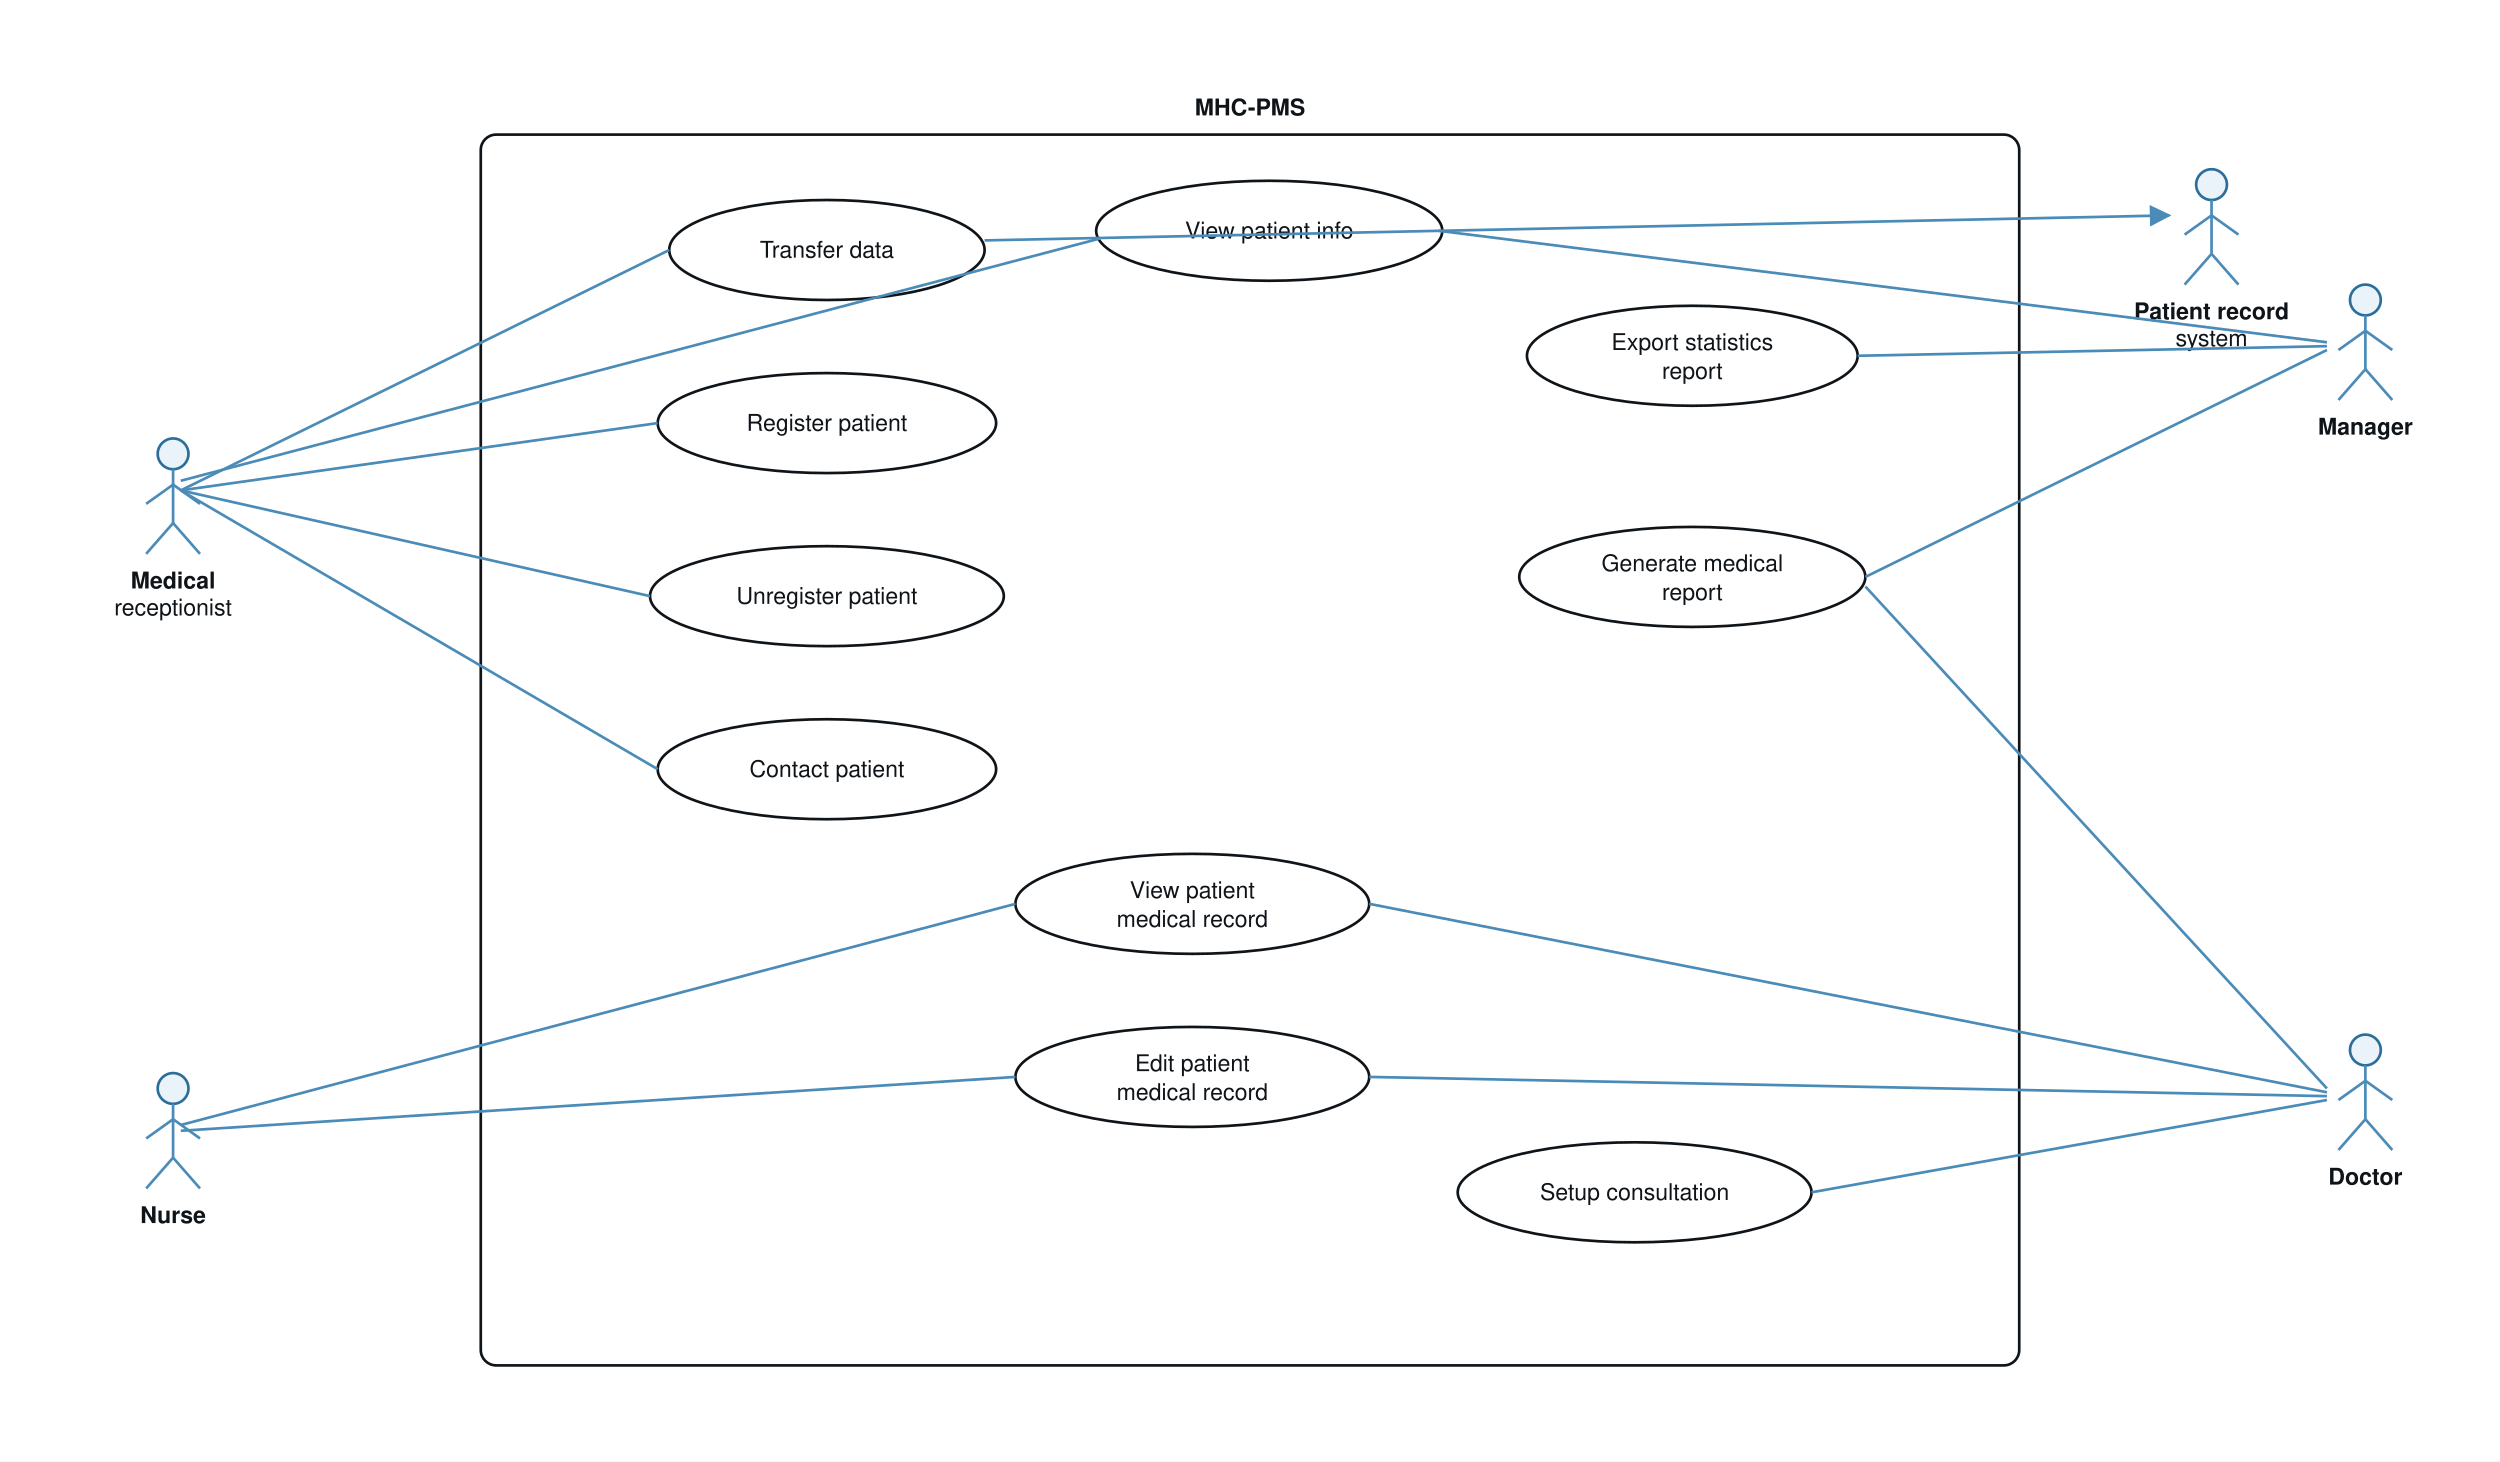
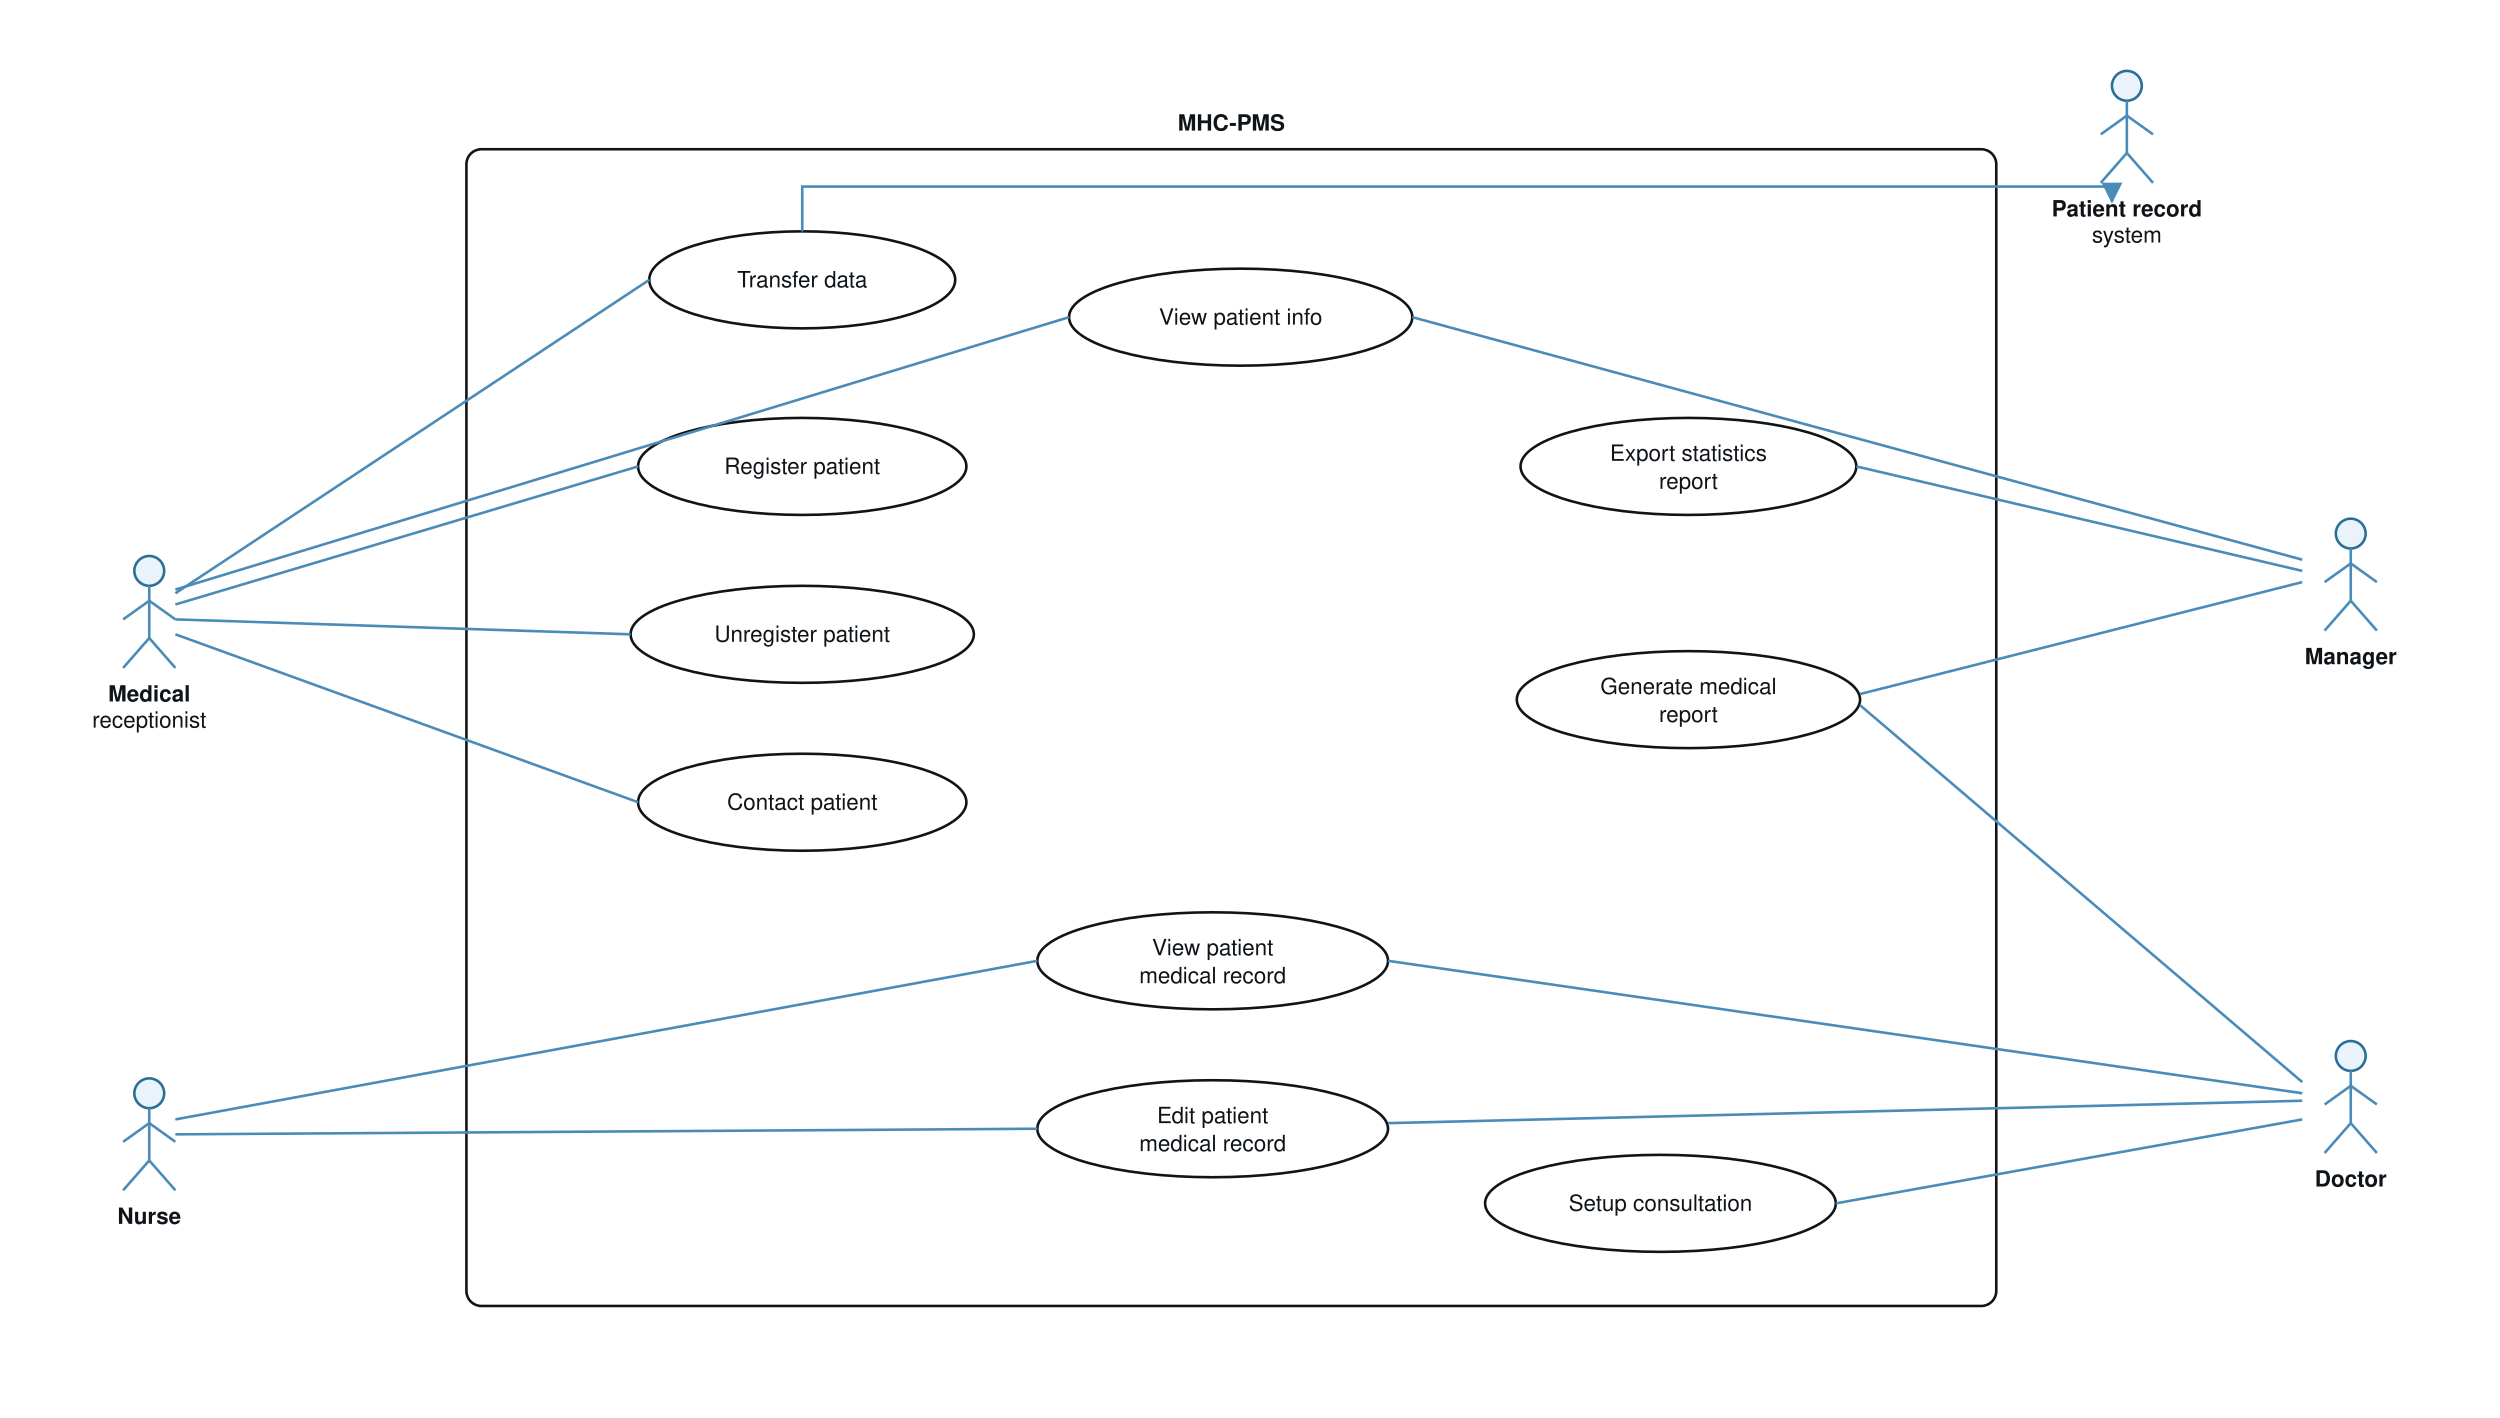
- <svg xmlns="http://www.w3.org/2000/svg" viewBox="0 0 1300 760">
+ <svg xmlns="http://www.w3.org/2000/svg" viewBox="0 0 1340 760">
  <style>
    .uml-text { font-family:"Inter Tight",-apple-system,Helvetica,Arial,sans-serif; font-size:12px; fill:#0f1419; }
    .uml-line { stroke:#0f1419; stroke-width:1.4; fill:none; }
-     .uml-line-dashed { stroke:#0f1419; stroke-width:1.2; fill:none; stroke-dasharray:4,3; }
    .uml-line-blue { stroke:#4a8bb8; stroke-width:1.4; fill:none; }
    .uml-box { stroke:#0f1419; stroke-width:1.4; fill:white; }
    .actor-blue { stroke:#2c6e9a; stroke-width:1.4; fill:#eaf3f9; }
  </style>
-   <rect x="0" y="0" width="1300" height="760" fill="white" />
+   <rect x="0" y="0" width="1340" height="760" fill="white" />
  <defs>
    <marker id="mhcArrow" viewBox="0 0 10 10" refX="9" refY="5" markerWidth="8" markerHeight="8" orient="auto">
      <path d="M 0 0 L 10 5 L 0 10 Z" fill="#4a8bb8" />
    </marker>
  </defs>
-   <rect x="250" y="70" width="800" height="640" rx="8" class="uml-box" fill="#faf7f2" stroke-width="1.8" />
-   <text x="650" y="60" text-anchor="middle" class="uml-text" font-weight="600" font-size="13">MHC-PMS</text>
-   <g transform="translate(70,230)">
+   <rect x="250" y="80" width="820" height="620" rx="8" class="uml-box" fill="#faf7f2" stroke-width="1.8" />
+   <text x="660" y="70" text-anchor="middle" class="uml-text" font-weight="600" font-size="13">MHC-PMS</text>
+   <g transform="translate(60,300)">
    <circle cx="20" cy="6" r="8" class="actor-blue" />
    <line x1="20" y1="14" x2="20" y2="42" class="uml-line-blue" />
    <line x1="20" y1="22" x2="6" y2="32" class="uml-line-blue" />
    <line x1="20" y1="22" x2="34" y2="32" class="uml-line-blue" />
    <line x1="20" y1="42" x2="6" y2="58" class="uml-line-blue" />
    <line x1="20" y1="42" x2="34" y2="58" class="uml-line-blue" />
    <text x="20" y="76" text-anchor="middle" class="uml-text" font-size="11" font-weight="600">Medical</text>
    <text x="20" y="90" text-anchor="middle" class="uml-text" font-size="10" fill="#5a6473">receptionist</text>
  </g>
-   <g transform="translate(70,560)">
+   <g transform="translate(60,580)">
    <circle cx="20" cy="6" r="8" class="actor-blue" />
    <line x1="20" y1="14" x2="20" y2="42" class="uml-line-blue" />
    <line x1="20" y1="22" x2="6" y2="32" class="uml-line-blue" />
    <line x1="20" y1="22" x2="34" y2="32" class="uml-line-blue" />
    <line x1="20" y1="42" x2="6" y2="58" class="uml-line-blue" />
    <line x1="20" y1="42" x2="34" y2="58" class="uml-line-blue" />
    <text x="20" y="76" text-anchor="middle" class="uml-text" font-size="11" font-weight="600">Nurse</text>
  </g>
-   <g transform="translate(1210,150)">
+   <g transform="translate(1240,280)">
    <circle cx="20" cy="6" r="8" class="actor-blue" />
    <line x1="20" y1="14" x2="20" y2="42" class="uml-line-blue" />
    <line x1="20" y1="22" x2="6" y2="32" class="uml-line-blue" />
    <line x1="20" y1="22" x2="34" y2="32" class="uml-line-blue" />
    <line x1="20" y1="42" x2="6" y2="58" class="uml-line-blue" />
    <line x1="20" y1="42" x2="34" y2="58" class="uml-line-blue" />
    <text x="20" y="76" text-anchor="middle" class="uml-text" font-size="11" font-weight="600">Manager</text>
  </g>
-   <g transform="translate(1210,540)">
+   <g transform="translate(1240,560)">
    <circle cx="20" cy="6" r="8" class="actor-blue" />
    <line x1="20" y1="14" x2="20" y2="42" class="uml-line-blue" />
    <line x1="20" y1="22" x2="6" y2="32" class="uml-line-blue" />
    <line x1="20" y1="22" x2="34" y2="32" class="uml-line-blue" />
    <line x1="20" y1="42" x2="6" y2="58" class="uml-line-blue" />
    <line x1="20" y1="42" x2="34" y2="58" class="uml-line-blue" />
    <text x="20" y="76" text-anchor="middle" class="uml-text" font-size="11" font-weight="600">Doctor</text>
  </g>
-   <g transform="translate(1130,90)">
+   <g transform="translate(1120,40)">
    <circle cx="20" cy="6" r="8" class="actor-blue" />
    <line x1="20" y1="14" x2="20" y2="42" class="uml-line-blue" />
    <line x1="20" y1="22" x2="6" y2="32" class="uml-line-blue" />
    <line x1="20" y1="22" x2="34" y2="32" class="uml-line-blue" />
    <line x1="20" y1="42" x2="6" y2="58" class="uml-line-blue" />
    <line x1="20" y1="42" x2="34" y2="58" class="uml-line-blue" />
    <text x="20" y="76" text-anchor="middle" class="uml-text" font-size="11" font-weight="600">Patient record</text>
    <text x="20" y="90" text-anchor="middle" class="uml-text" font-size="10" fill="#5a6473">system</text>
  </g>
-   <ellipse cx="430" cy="130" rx="82" ry="26" class="uml-box" />
-   <text x="430" y="134" text-anchor="middle" class="uml-text" font-size="11">Transfer data</text>
-   <ellipse cx="430" cy="220" rx="88" ry="26" class="uml-box" />
-   <text x="430" y="224" text-anchor="middle" class="uml-text" font-size="11">Register patient</text>
-   <ellipse cx="430" cy="310" rx="92" ry="26" class="uml-box" />
-   <text x="430" y="314" text-anchor="middle" class="uml-text" font-size="11">Unregister patient</text>
-   <ellipse cx="430" cy="400" rx="88" ry="26" class="uml-box" />
-   <text x="430" y="404" text-anchor="middle" class="uml-text" font-size="11">Contact patient</text>
-   <ellipse cx="660" cy="120" rx="90" ry="26" class="uml-box" />
-   <text x="660" y="124" text-anchor="middle" class="uml-text" font-size="11">View patient info</text>
-   <ellipse cx="880" cy="185" rx="86" ry="26" class="uml-box" />
-   <text x="880" y="182" text-anchor="middle" class="uml-text" font-size="11">Export statistics</text>
-   <text x="880" y="197" text-anchor="middle" class="uml-text" font-size="11">report</text>
-   <ellipse cx="880" cy="300" rx="90" ry="26" class="uml-box" />
-   <text x="880" y="297" text-anchor="middle" class="uml-text" font-size="11">Generate medical</text>
-   <text x="880" y="312" text-anchor="middle" class="uml-text" font-size="11">report</text>
-   <ellipse cx="620" cy="470" rx="92" ry="26" class="uml-box" />
-   <text x="620" y="467" text-anchor="middle" class="uml-text" font-size="11">View patient</text>
-   <text x="620" y="482" text-anchor="middle" class="uml-text" font-size="11">medical record</text>
-   <ellipse cx="620" cy="560" rx="92" ry="26" class="uml-box" />
-   <text x="620" y="557" text-anchor="middle" class="uml-text" font-size="11">Edit patient</text>
-   <text x="620" y="572" text-anchor="middle" class="uml-text" font-size="11">medical record</text>
-   <ellipse cx="850" cy="620" rx="92" ry="26" class="uml-box" />
-   <text x="850" y="624" text-anchor="middle" class="uml-text" font-size="11">Setup consultation</text>
-   <line x1="94" y1="255" x2="348" y2="130" class="uml-line-blue" />
-   <line x1="94" y1="255" x2="342" y2="220" class="uml-line-blue" />
-   <line x1="94" y1="255" x2="338" y2="310" class="uml-line-blue" />
-   <line x1="94" y1="255" x2="342" y2="400" class="uml-line-blue" />
-   <line x1="94" y1="250" x2="572" y2="124" class="uml-line-blue" />
-   <line x1="512" y1="125" x2="1128" y2="112" class="uml-line-blue" marker-end="url(#mhcArrow)" />
-   <line x1="1210" y1="178" x2="748" y2="120" class="uml-line-blue" />
-   <line x1="1210" y1="180" x2="966" y2="185" class="uml-line-blue" />
-   <line x1="1210" y1="182" x2="970" y2="300" class="uml-line-blue" />
-   <line x1="1210" y1="568" x2="712" y2="470" class="uml-line-blue" />
-   <line x1="1210" y1="570" x2="712" y2="560" class="uml-line-blue" />
-   <line x1="1210" y1="572" x2="942" y2="620" class="uml-line-blue" />
-   <line x1="1210" y1="566" x2="970" y2="305" class="uml-line-blue" />
-   <line x1="94" y1="585" x2="528" y2="470" class="uml-line-blue" />
-   <line x1="94" y1="588" x2="528" y2="560" class="uml-line-blue" />
+   <ellipse cx="430" cy="150" rx="82" ry="26" class="uml-box" />
+   <text x="430" y="154" text-anchor="middle" class="uml-text" font-size="11">Transfer data</text>
+   <ellipse cx="430" cy="250" rx="88" ry="26" class="uml-box" />
+   <text x="430" y="254" text-anchor="middle" class="uml-text" font-size="11">Register patient</text>
+   <ellipse cx="430" cy="340" rx="92" ry="26" class="uml-box" />
+   <text x="430" y="344" text-anchor="middle" class="uml-text" font-size="11">Unregister patient</text>
+   <ellipse cx="430" cy="430" rx="88" ry="26" class="uml-box" />
+   <text x="430" y="434" text-anchor="middle" class="uml-text" font-size="11">Contact patient</text>
+   <ellipse cx="665" cy="170" rx="92" ry="26" class="uml-box" />
+   <text x="665" y="174" text-anchor="middle" class="uml-text" font-size="11">View patient info</text>
+   <ellipse cx="905" cy="250" rx="90" ry="26" class="uml-box" />
+   <text x="905" y="247" text-anchor="middle" class="uml-text" font-size="11">Export statistics</text>
+   <text x="905" y="262" text-anchor="middle" class="uml-text" font-size="11">report</text>
+   <ellipse cx="905" cy="375" rx="92" ry="26" class="uml-box" />
+   <text x="905" y="372" text-anchor="middle" class="uml-text" font-size="11">Generate medical</text>
+   <text x="905" y="387" text-anchor="middle" class="uml-text" font-size="11">report</text>
+   <ellipse cx="650" cy="515" rx="94" ry="26" class="uml-box" />
+   <text x="650" y="512" text-anchor="middle" class="uml-text" font-size="11">View patient</text>
+   <text x="650" y="527" text-anchor="middle" class="uml-text" font-size="11">medical record</text>
+   <ellipse cx="650" cy="605" rx="94" ry="26" class="uml-box" />
+   <text x="650" y="602" text-anchor="middle" class="uml-text" font-size="11">Edit patient</text>
+   <text x="650" y="617" text-anchor="middle" class="uml-text" font-size="11">medical record</text>
+   <ellipse cx="890" cy="645" rx="94" ry="26" class="uml-box" />
+   <text x="890" y="649" text-anchor="middle" class="uml-text" font-size="11">Setup consultation</text>
+   <line x1="94" y1="318" x2="348" y2="150" class="uml-line-blue" />
+   <line x1="94" y1="324" x2="342" y2="250" class="uml-line-blue" />
+   <line x1="94" y1="332" x2="338" y2="340" class="uml-line-blue" />
+   <line x1="94" y1="340" x2="342" y2="430" class="uml-line-blue" />
+   <line x1="94" y1="316" x2="573" y2="170" class="uml-line-blue" />
+   <polyline points="430,124 430,100 1132,100 1132,108" class="uml-line-blue" fill="none" marker-end="url(#mhcArrow)" />
+   <line x1="1234" y1="300" x2="757" y2="170" class="uml-line-blue" />
+   <line x1="1234" y1="306" x2="995" y2="250" class="uml-line-blue" />
+   <line x1="1234" y1="312" x2="997" y2="372" class="uml-line-blue" />
+   <line x1="1234" y1="586" x2="744" y2="515" class="uml-line-blue" />
+   <line x1="1234" y1="590" x2="744" y2="602" class="uml-line-blue" />
+   <line x1="1234" y1="600" x2="984" y2="645" class="uml-line-blue" />
+   <line x1="1234" y1="580" x2="997" y2="378" class="uml-line-blue" />
+   <line x1="94" y1="600" x2="556" y2="515" class="uml-line-blue" />
+   <line x1="94" y1="608" x2="556" y2="605" class="uml-line-blue" />
</svg>
